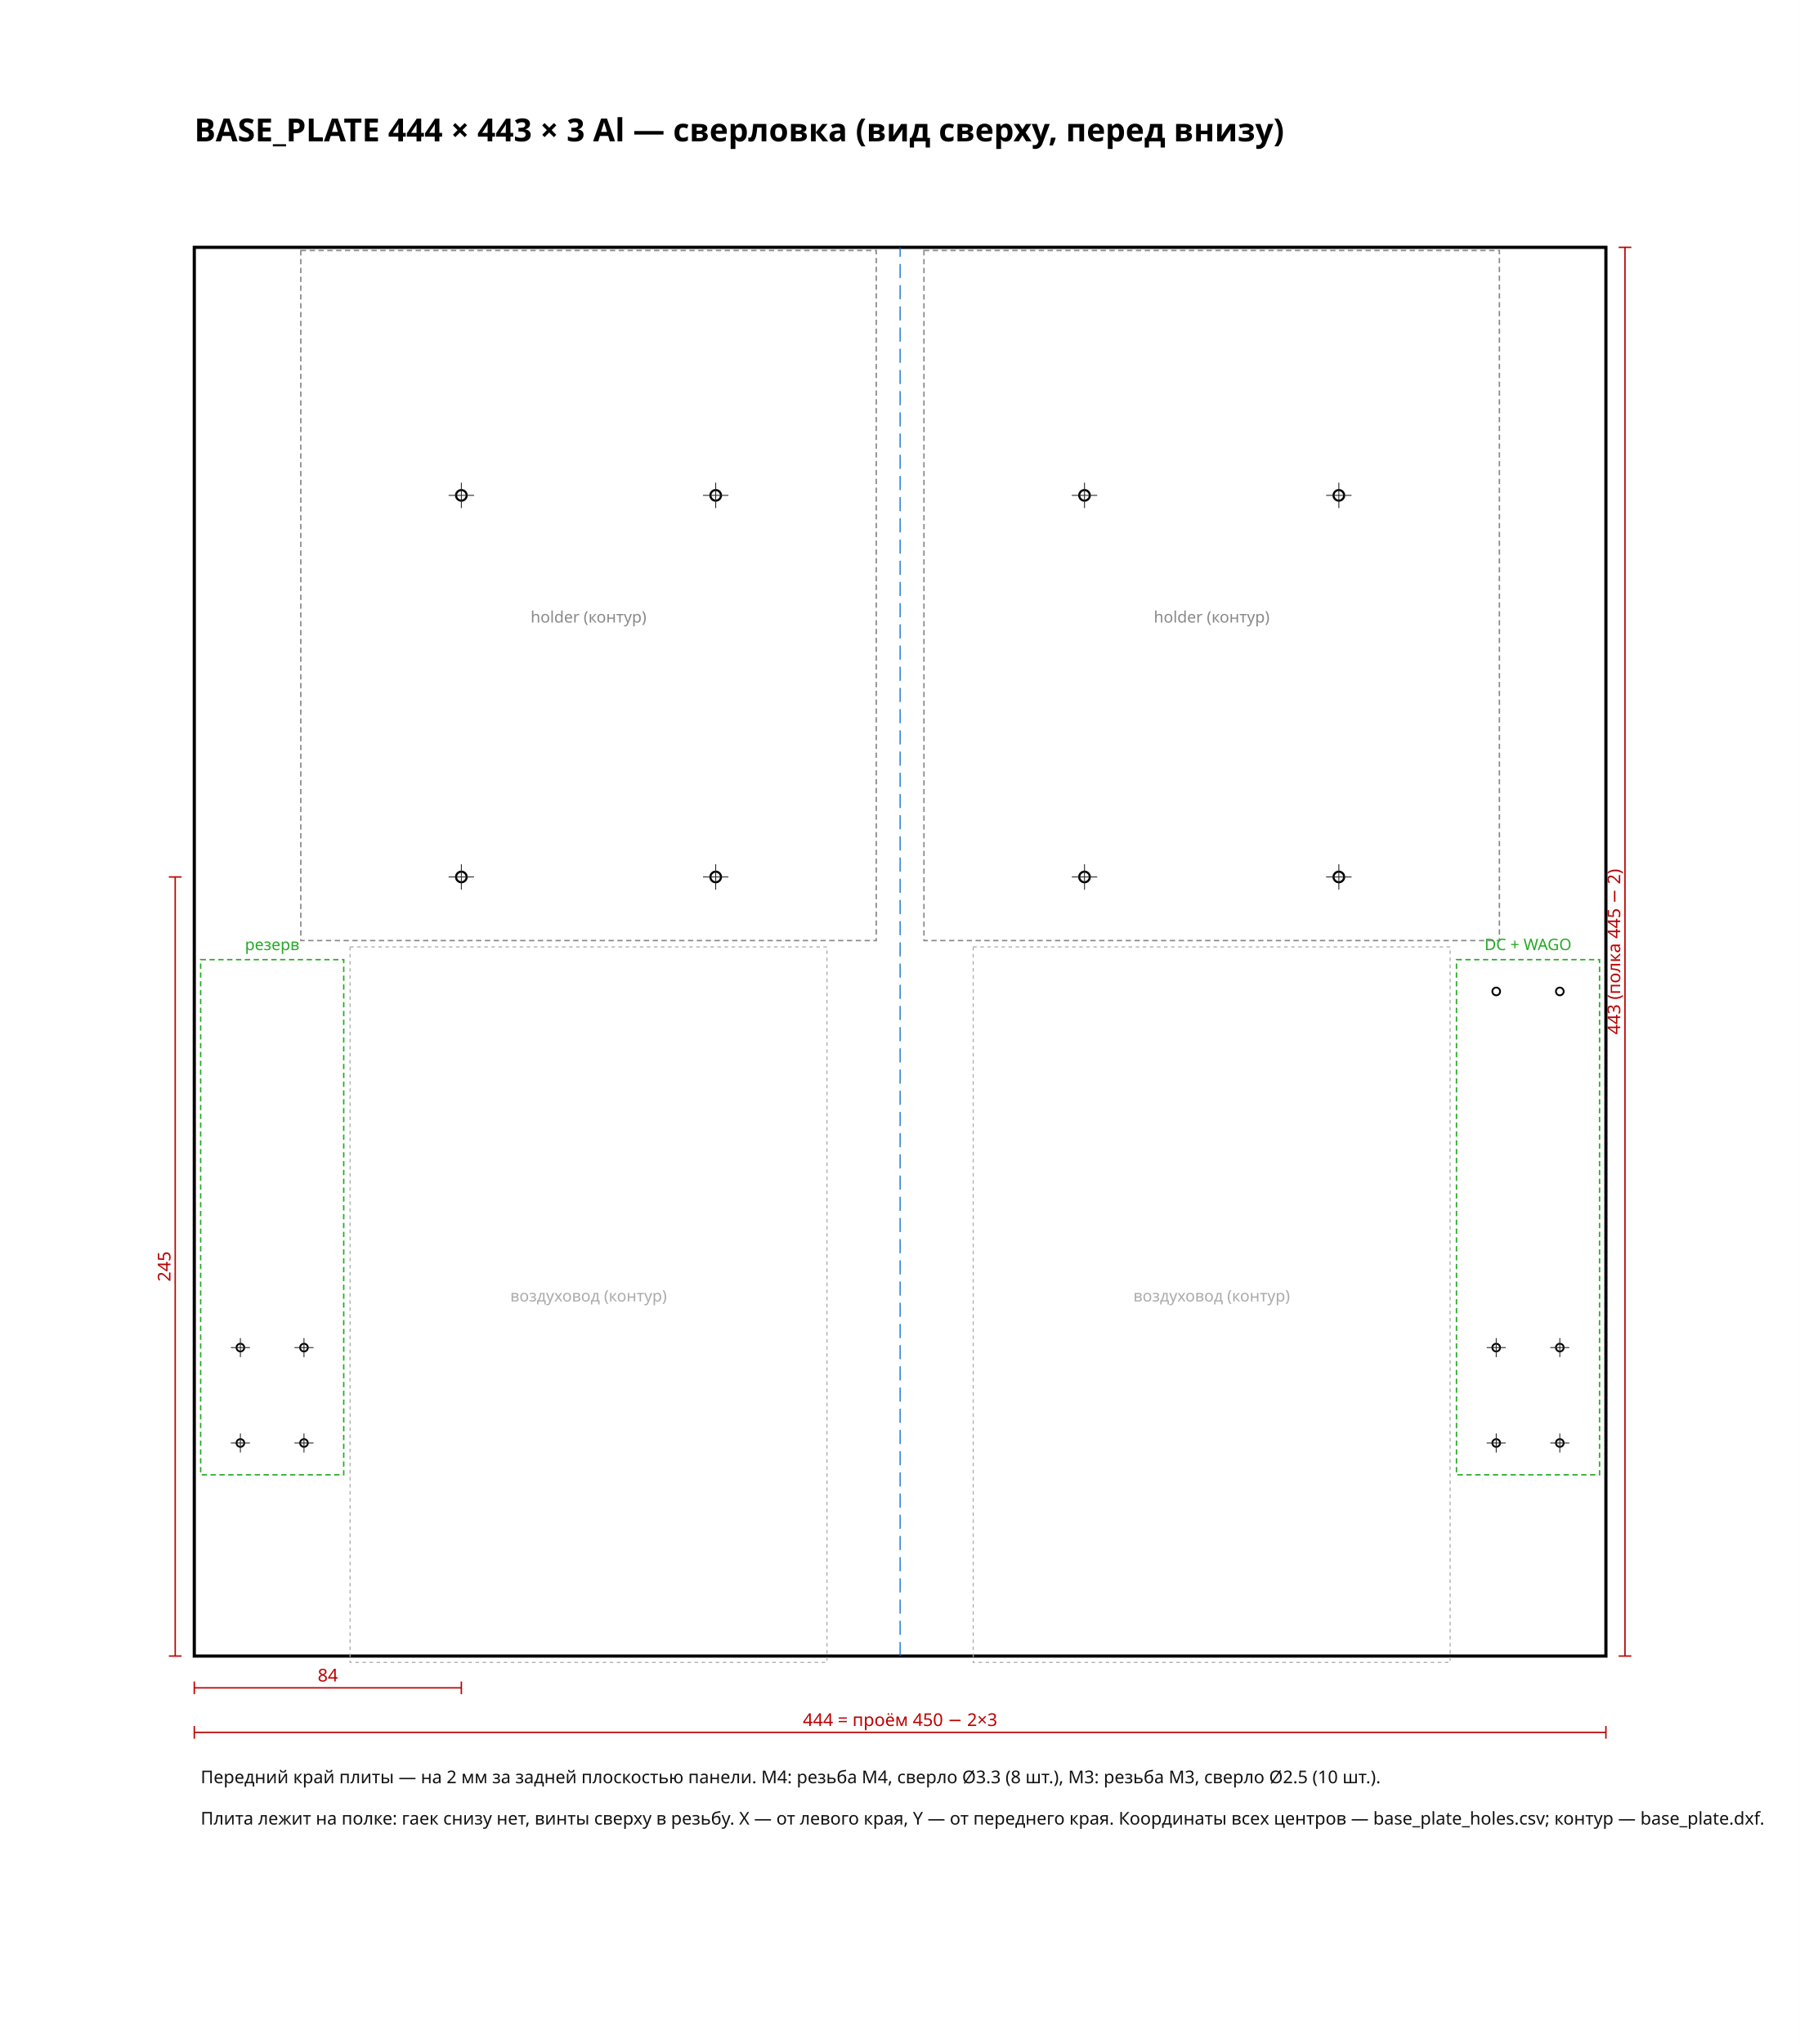
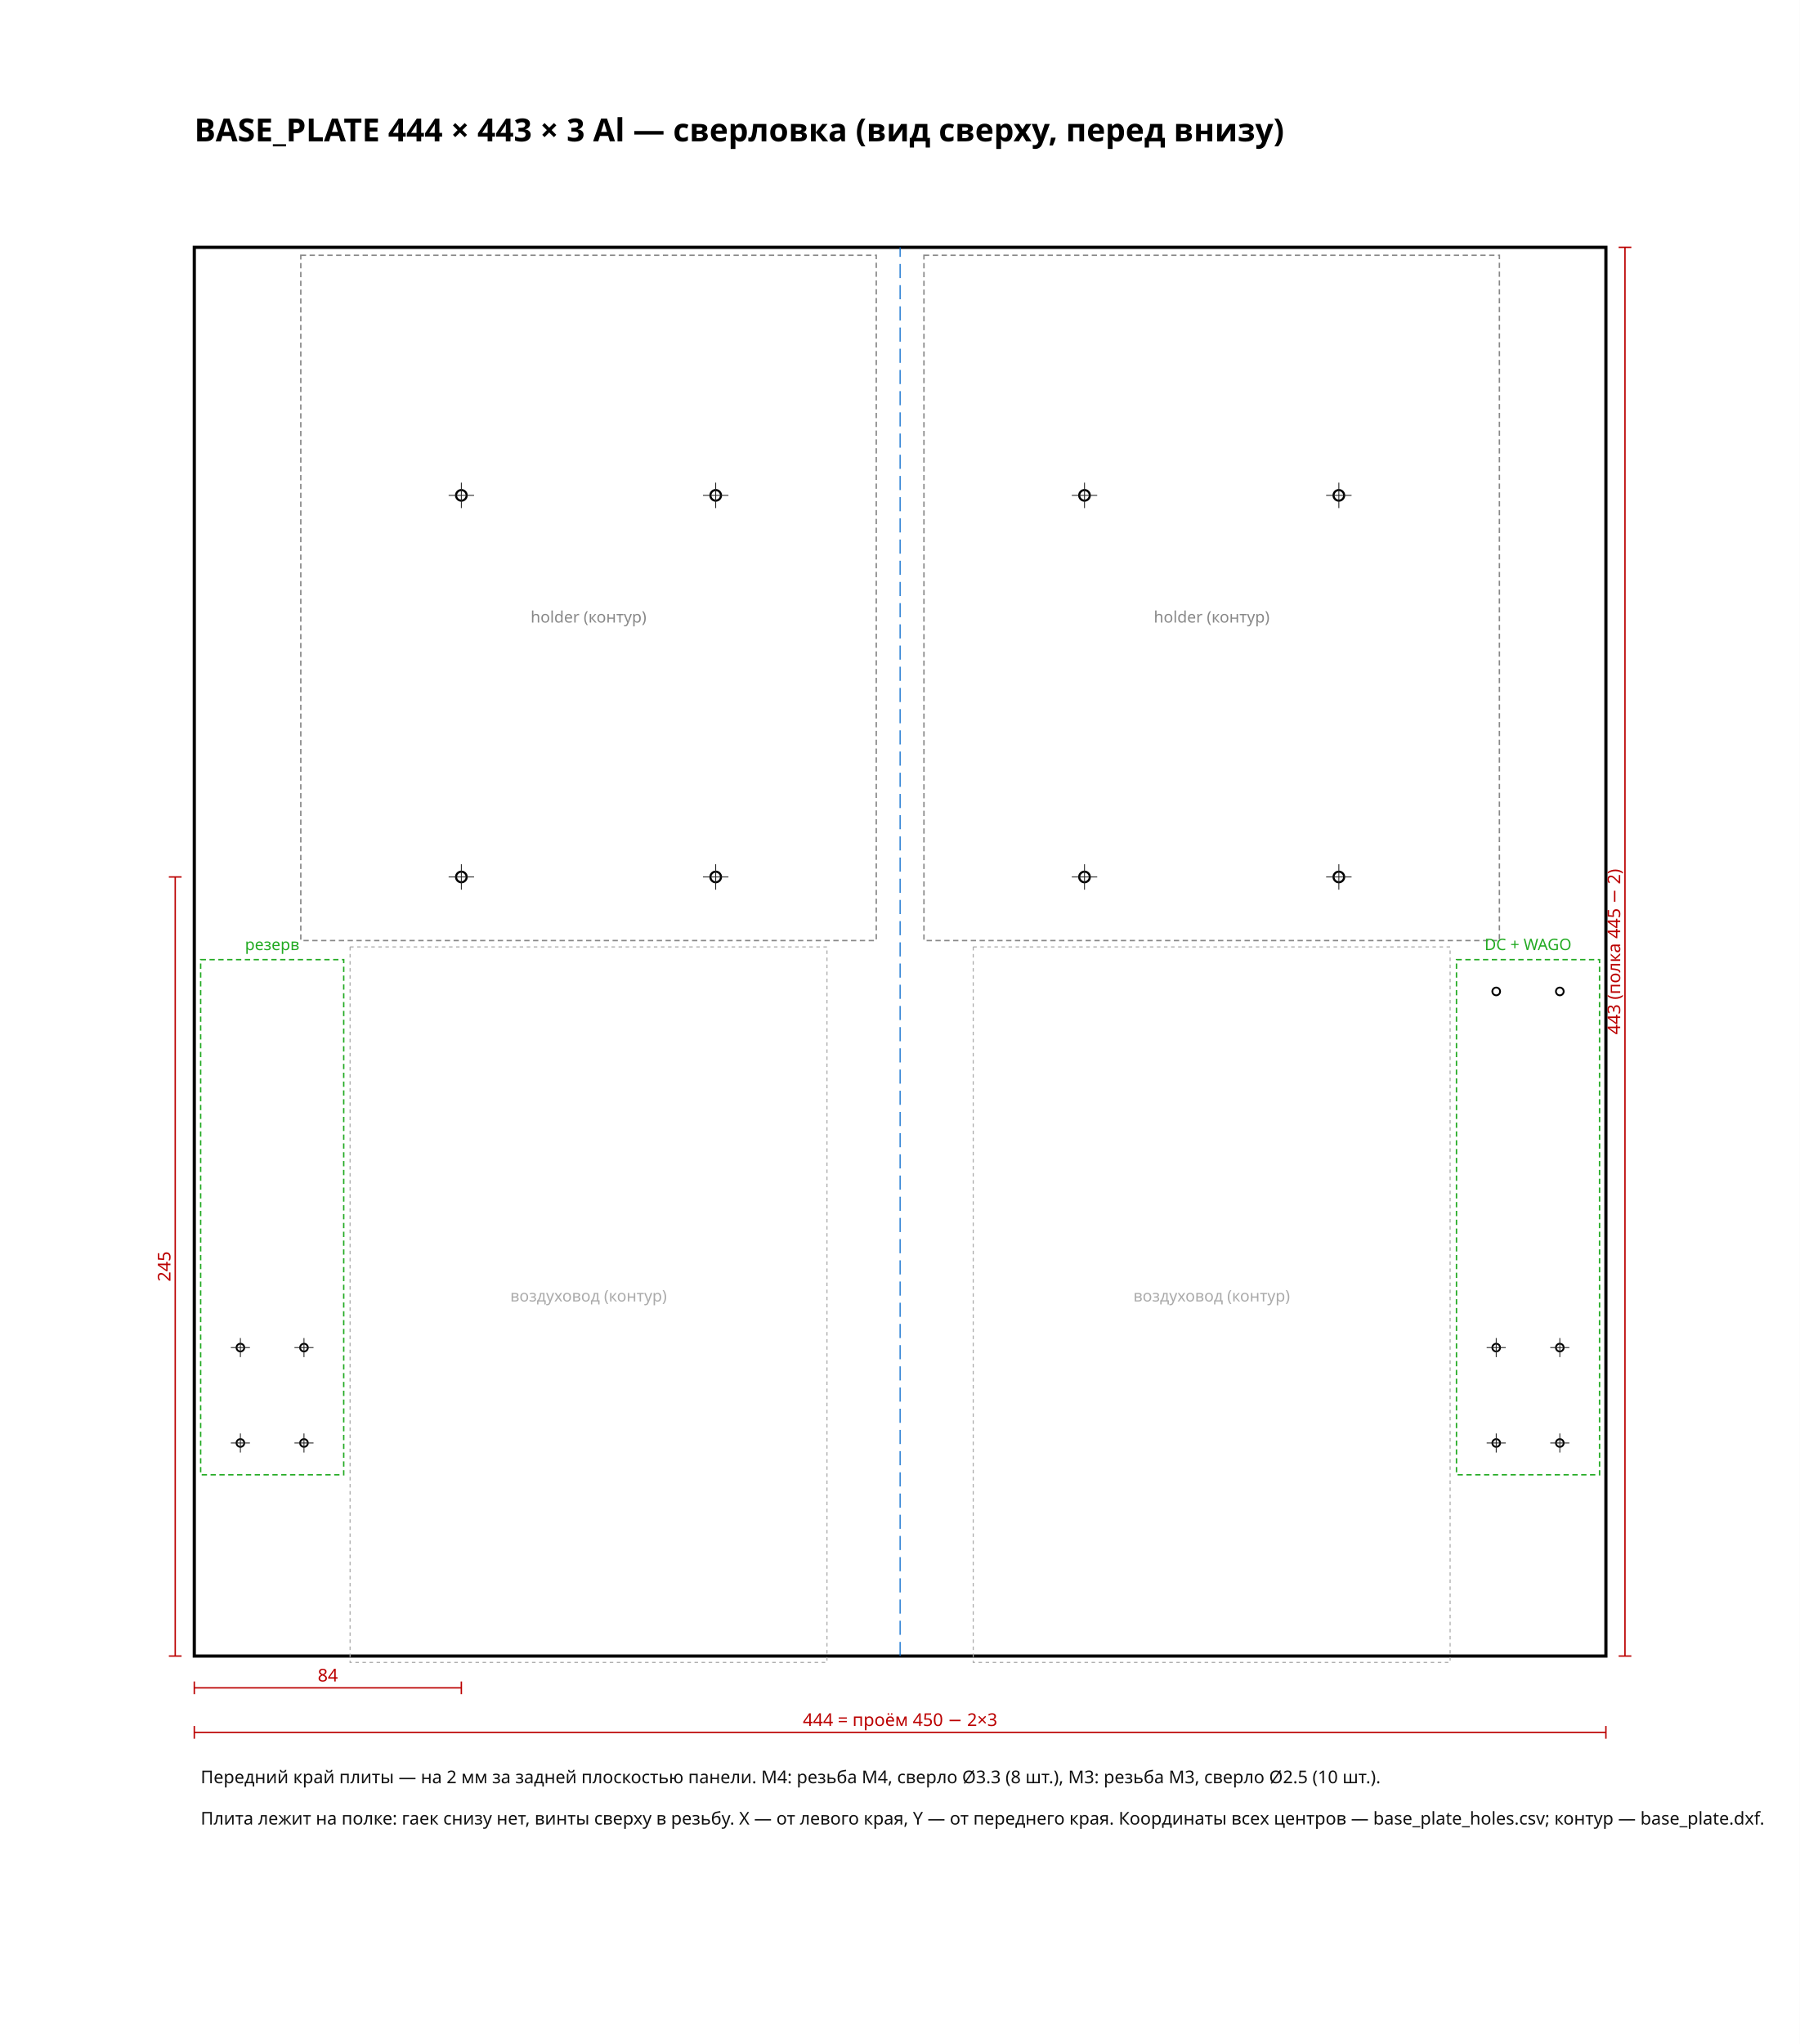
<svg xmlns="http://www.w3.org/2000/svg" width="1019" height="1157" viewBox="0 0 1019 1157">
  <rect width="100%" height="100%" fill="#fff" />
  <text x="110" y="80" font-size="18" font-family="sans-serif" font-weight="bold">BASE_PLATE 444 × 443 × 3 Al — сверловка (вид сверху, перед внизу)</text>
  <rect x="110.0" y="140.0" width="799.2" height="797.4" stroke="#000" fill="none" stroke-width="1.8" />
  <line x1="509.6" y1="937.4" x2="509.6" y2="140.0" stroke="#06c" stroke-width="0.6" stroke-dasharray="8,4" />
-   <rect x="170.3" y="141.8" width="325.8" height="390.6" stroke="#888" fill="none" stroke-width="0.8" stroke-dasharray="3,2" />
+   <rect x="170.3" y="144.5" width="325.8" height="387.9" stroke="#888" fill="none" stroke-width="0.8" stroke-dasharray="3,2" />
  <rect x="198.2" y="536.0" width="270.0" height="405.0" stroke="#aaa" fill="none" stroke-width="0.6" stroke-dasharray="2,2" />
  <text x="333.2" y="352.4" font-size="9" font-family="sans-serif" text-anchor="middle" fill="#888">holder (контур)</text>
  <text x="333.2" y="736.7" font-size="9" font-family="sans-serif" text-anchor="middle" fill="#aaa">воздуховод (контур)</text>
-   <rect x="523.1" y="141.8" width="325.8" height="390.6" stroke="#888" fill="none" stroke-width="0.8" stroke-dasharray="3,2" />
+   <rect x="523.1" y="144.5" width="325.8" height="387.9" stroke="#888" fill="none" stroke-width="0.8" stroke-dasharray="3,2" />
  <rect x="551.0" y="536.0" width="270.0" height="405.0" stroke="#aaa" fill="none" stroke-width="0.6" stroke-dasharray="2,2" />
  <text x="686.0" y="352.4" font-size="9" font-family="sans-serif" text-anchor="middle" fill="#888">holder (контур)</text>
  <text x="686.0" y="736.7" font-size="9" font-family="sans-serif" text-anchor="middle" fill="#aaa">воздуховод (контур)</text>
  <circle cx="261.2" cy="496.4" r="3.0" stroke="#000" fill="none" stroke-width="1.2" />
  <line x1="254.0" y1="496.4" x2="268.4" y2="496.4" stroke="#222" stroke-width="0.5" />
  <line x1="261.2" y1="503.6" x2="261.2" y2="489.2" stroke="#222" stroke-width="0.5" />
  <circle cx="261.2" cy="280.4" r="3.0" stroke="#000" fill="none" stroke-width="1.2" />
  <line x1="254.0" y1="280.4" x2="268.4" y2="280.4" stroke="#222" stroke-width="0.5" />
  <line x1="261.2" y1="287.6" x2="261.2" y2="273.2" stroke="#222" stroke-width="0.5" />
  <circle cx="405.2" cy="496.4" r="3.0" stroke="#000" fill="none" stroke-width="1.2" />
  <line x1="398.0" y1="496.4" x2="412.4" y2="496.4" stroke="#222" stroke-width="0.5" />
  <line x1="405.2" y1="503.6" x2="405.2" y2="489.2" stroke="#222" stroke-width="0.5" />
  <circle cx="405.2" cy="280.4" r="3.0" stroke="#000" fill="none" stroke-width="1.2" />
  <line x1="398.0" y1="280.4" x2="412.4" y2="280.4" stroke="#222" stroke-width="0.5" />
  <line x1="405.2" y1="287.6" x2="405.2" y2="273.2" stroke="#222" stroke-width="0.5" />
  <circle cx="614.0" cy="496.4" r="3.0" stroke="#000" fill="none" stroke-width="1.2" />
  <line x1="606.8" y1="496.4" x2="621.2" y2="496.4" stroke="#222" stroke-width="0.5" />
  <line x1="614.0" y1="503.6" x2="614.0" y2="489.2" stroke="#222" stroke-width="0.5" />
  <circle cx="614.0" cy="280.4" r="3.0" stroke="#000" fill="none" stroke-width="1.2" />
  <line x1="606.8" y1="280.4" x2="621.2" y2="280.4" stroke="#222" stroke-width="0.5" />
  <line x1="614.0" y1="287.6" x2="614.0" y2="273.2" stroke="#222" stroke-width="0.5" />
  <circle cx="758.0" cy="496.4" r="3.0" stroke="#000" fill="none" stroke-width="1.2" />
  <line x1="750.8" y1="496.4" x2="765.2" y2="496.4" stroke="#222" stroke-width="0.5" />
  <line x1="758.0" y1="503.6" x2="758.0" y2="489.2" stroke="#222" stroke-width="0.5" />
  <circle cx="758.0" cy="280.4" r="3.0" stroke="#000" fill="none" stroke-width="1.2" />
  <line x1="750.8" y1="280.4" x2="765.2" y2="280.4" stroke="#222" stroke-width="0.5" />
  <line x1="758.0" y1="287.6" x2="758.0" y2="273.2" stroke="#222" stroke-width="0.5" />
  <circle cx="172.1" cy="816.8" r="2.2" stroke="#000" fill="none" stroke-width="1.0" />
  <line x1="166.7" y1="816.8" x2="177.5" y2="816.8" stroke="#222" stroke-width="0.5" />
  <line x1="172.1" y1="822.2" x2="172.1" y2="811.4" stroke="#222" stroke-width="0.5" />
  <circle cx="172.1" cy="762.8" r="2.2" stroke="#000" fill="none" stroke-width="1.0" />
  <line x1="166.7" y1="762.8" x2="177.5" y2="762.8" stroke="#222" stroke-width="0.5" />
  <line x1="172.1" y1="768.2" x2="172.1" y2="757.4" stroke="#222" stroke-width="0.5" />
  <circle cx="136.1" cy="816.8" r="2.2" stroke="#000" fill="none" stroke-width="1.0" />
  <line x1="130.7" y1="816.8" x2="141.5" y2="816.8" stroke="#222" stroke-width="0.5" />
  <line x1="136.1" y1="822.2" x2="136.1" y2="811.4" stroke="#222" stroke-width="0.5" />
  <circle cx="136.1" cy="762.8" r="2.2" stroke="#000" fill="none" stroke-width="1.0" />
  <line x1="130.7" y1="762.8" x2="141.5" y2="762.8" stroke="#222" stroke-width="0.5" />
  <line x1="136.1" y1="768.2" x2="136.1" y2="757.4" stroke="#222" stroke-width="0.5" />
  <circle cx="847.1" cy="816.8" r="2.2" stroke="#000" fill="none" stroke-width="1.0" />
  <line x1="841.7" y1="816.8" x2="852.5" y2="816.8" stroke="#222" stroke-width="0.5" />
  <line x1="847.1" y1="822.2" x2="847.1" y2="811.4" stroke="#222" stroke-width="0.5" />
  <circle cx="847.1" cy="762.8" r="2.2" stroke="#000" fill="none" stroke-width="1.0" />
  <line x1="841.7" y1="762.8" x2="852.5" y2="762.8" stroke="#222" stroke-width="0.5" />
  <line x1="847.1" y1="768.2" x2="847.1" y2="757.4" stroke="#222" stroke-width="0.5" />
  <circle cx="883.1" cy="816.8" r="2.2" stroke="#000" fill="none" stroke-width="1.0" />
  <line x1="877.7" y1="816.8" x2="888.5" y2="816.8" stroke="#222" stroke-width="0.5" />
  <line x1="883.1" y1="822.2" x2="883.1" y2="811.4" stroke="#222" stroke-width="0.5" />
  <circle cx="883.1" cy="762.8" r="2.2" stroke="#000" fill="none" stroke-width="1.0" />
  <line x1="877.7" y1="762.8" x2="888.5" y2="762.8" stroke="#222" stroke-width="0.5" />
  <line x1="883.1" y1="768.2" x2="883.1" y2="757.4" stroke="#222" stroke-width="0.5" />
  <circle cx="847.1" cy="561.2" r="2.2" stroke="#000" fill="none" stroke-width="1.0" />
  <circle cx="883.1" cy="561.2" r="2.2" stroke="#000" fill="none" stroke-width="1.0" />
  <rect x="113.6" y="543.2" width="81.0" height="291.6" stroke="#2a2" fill="none" stroke-width="0.8" stroke-dasharray="3,2" />
  <text x="154.1" y="537.8" font-size="9" font-family="sans-serif" text-anchor="middle" fill="#2a2">резерв</text>
  <rect x="824.6" y="543.2" width="81.0" height="291.6" stroke="#2a2" fill="none" stroke-width="0.8" stroke-dasharray="3,2" />
  <text x="865.1" y="537.8" font-size="9" font-family="sans-serif" text-anchor="middle" fill="#2a2">DC + WAGO</text>
  <line x1="110.0" y1="955.4" x2="261.2" y2="955.4" stroke="#b00" stroke-width="0.8" />
  <line x1="110.0" y1="959.0" x2="110.0" y2="951.8" stroke="#b00" stroke-width="0.8" />
  <line x1="261.2" y1="959.0" x2="261.2" y2="951.8" stroke="#b00" stroke-width="0.8" />
  <text x="185.6" y="951.8" font-size="10" font-family="sans-serif" text-anchor="middle" fill="#b00">84</text>
  <line x1="99.2" y1="937.4" x2="99.2" y2="496.4" stroke="#b00" stroke-width="0.8" />
  <line x1="95.6" y1="937.4" x2="102.8" y2="937.4" stroke="#b00" stroke-width="0.8" />
  <line x1="95.6" y1="496.4" x2="102.8" y2="496.4" stroke="#b00" stroke-width="0.8" />
  <text x="96.5" y="716.9" font-size="10" font-family="sans-serif" text-anchor="middle" fill="#b00" transform="rotate(-90 96.5 716.9)">245</text>
  <line x1="110.0" y1="980.6" x2="909.2" y2="980.6" stroke="#b00" stroke-width="0.8" />
  <line x1="110.0" y1="984.2" x2="110.0" y2="977.0" stroke="#b00" stroke-width="0.8" />
  <line x1="909.2" y1="984.2" x2="909.2" y2="977.0" stroke="#b00" stroke-width="0.8" />
  <text x="509.6" y="977.0" font-size="10" font-family="sans-serif" text-anchor="middle" fill="#b00">444 = проём 450 − 2×3</text>
  <line x1="920.0" y1="937.4" x2="920.0" y2="140.0" stroke="#b00" stroke-width="0.8" />
  <line x1="916.4" y1="937.4" x2="923.6" y2="937.4" stroke="#b00" stroke-width="0.8" />
  <line x1="916.4" y1="140.0" x2="923.6" y2="140.0" stroke="#b00" stroke-width="0.8" />
  <text x="917.3" y="538.7" font-size="10" font-family="sans-serif" text-anchor="middle" fill="#b00" transform="rotate(-90 917.3 538.7)">443 (полка 445 − 2)</text>
  <text x="113.6" y="1009.4" font-size="10" font-family="sans-serif" text-anchor="start" fill="#111">Передний край плиты — на 2 мм за задней плоскостью панели. M4: резьба M4, сверло Ø3.3 (8 шт.), M3: резьба M3, сверло Ø2.5 (10 шт.).</text>
  <text x="113.6" y="1032.8" font-size="10" font-family="sans-serif" text-anchor="start" fill="#111">Плита лежит на полке: гаек снизу нет, винты сверху в резьбу. X — от левого края, Y — от переднего края. Координаты всех центров — base_plate_holes.csv; контур — base_plate.dxf.</text>
</svg>
